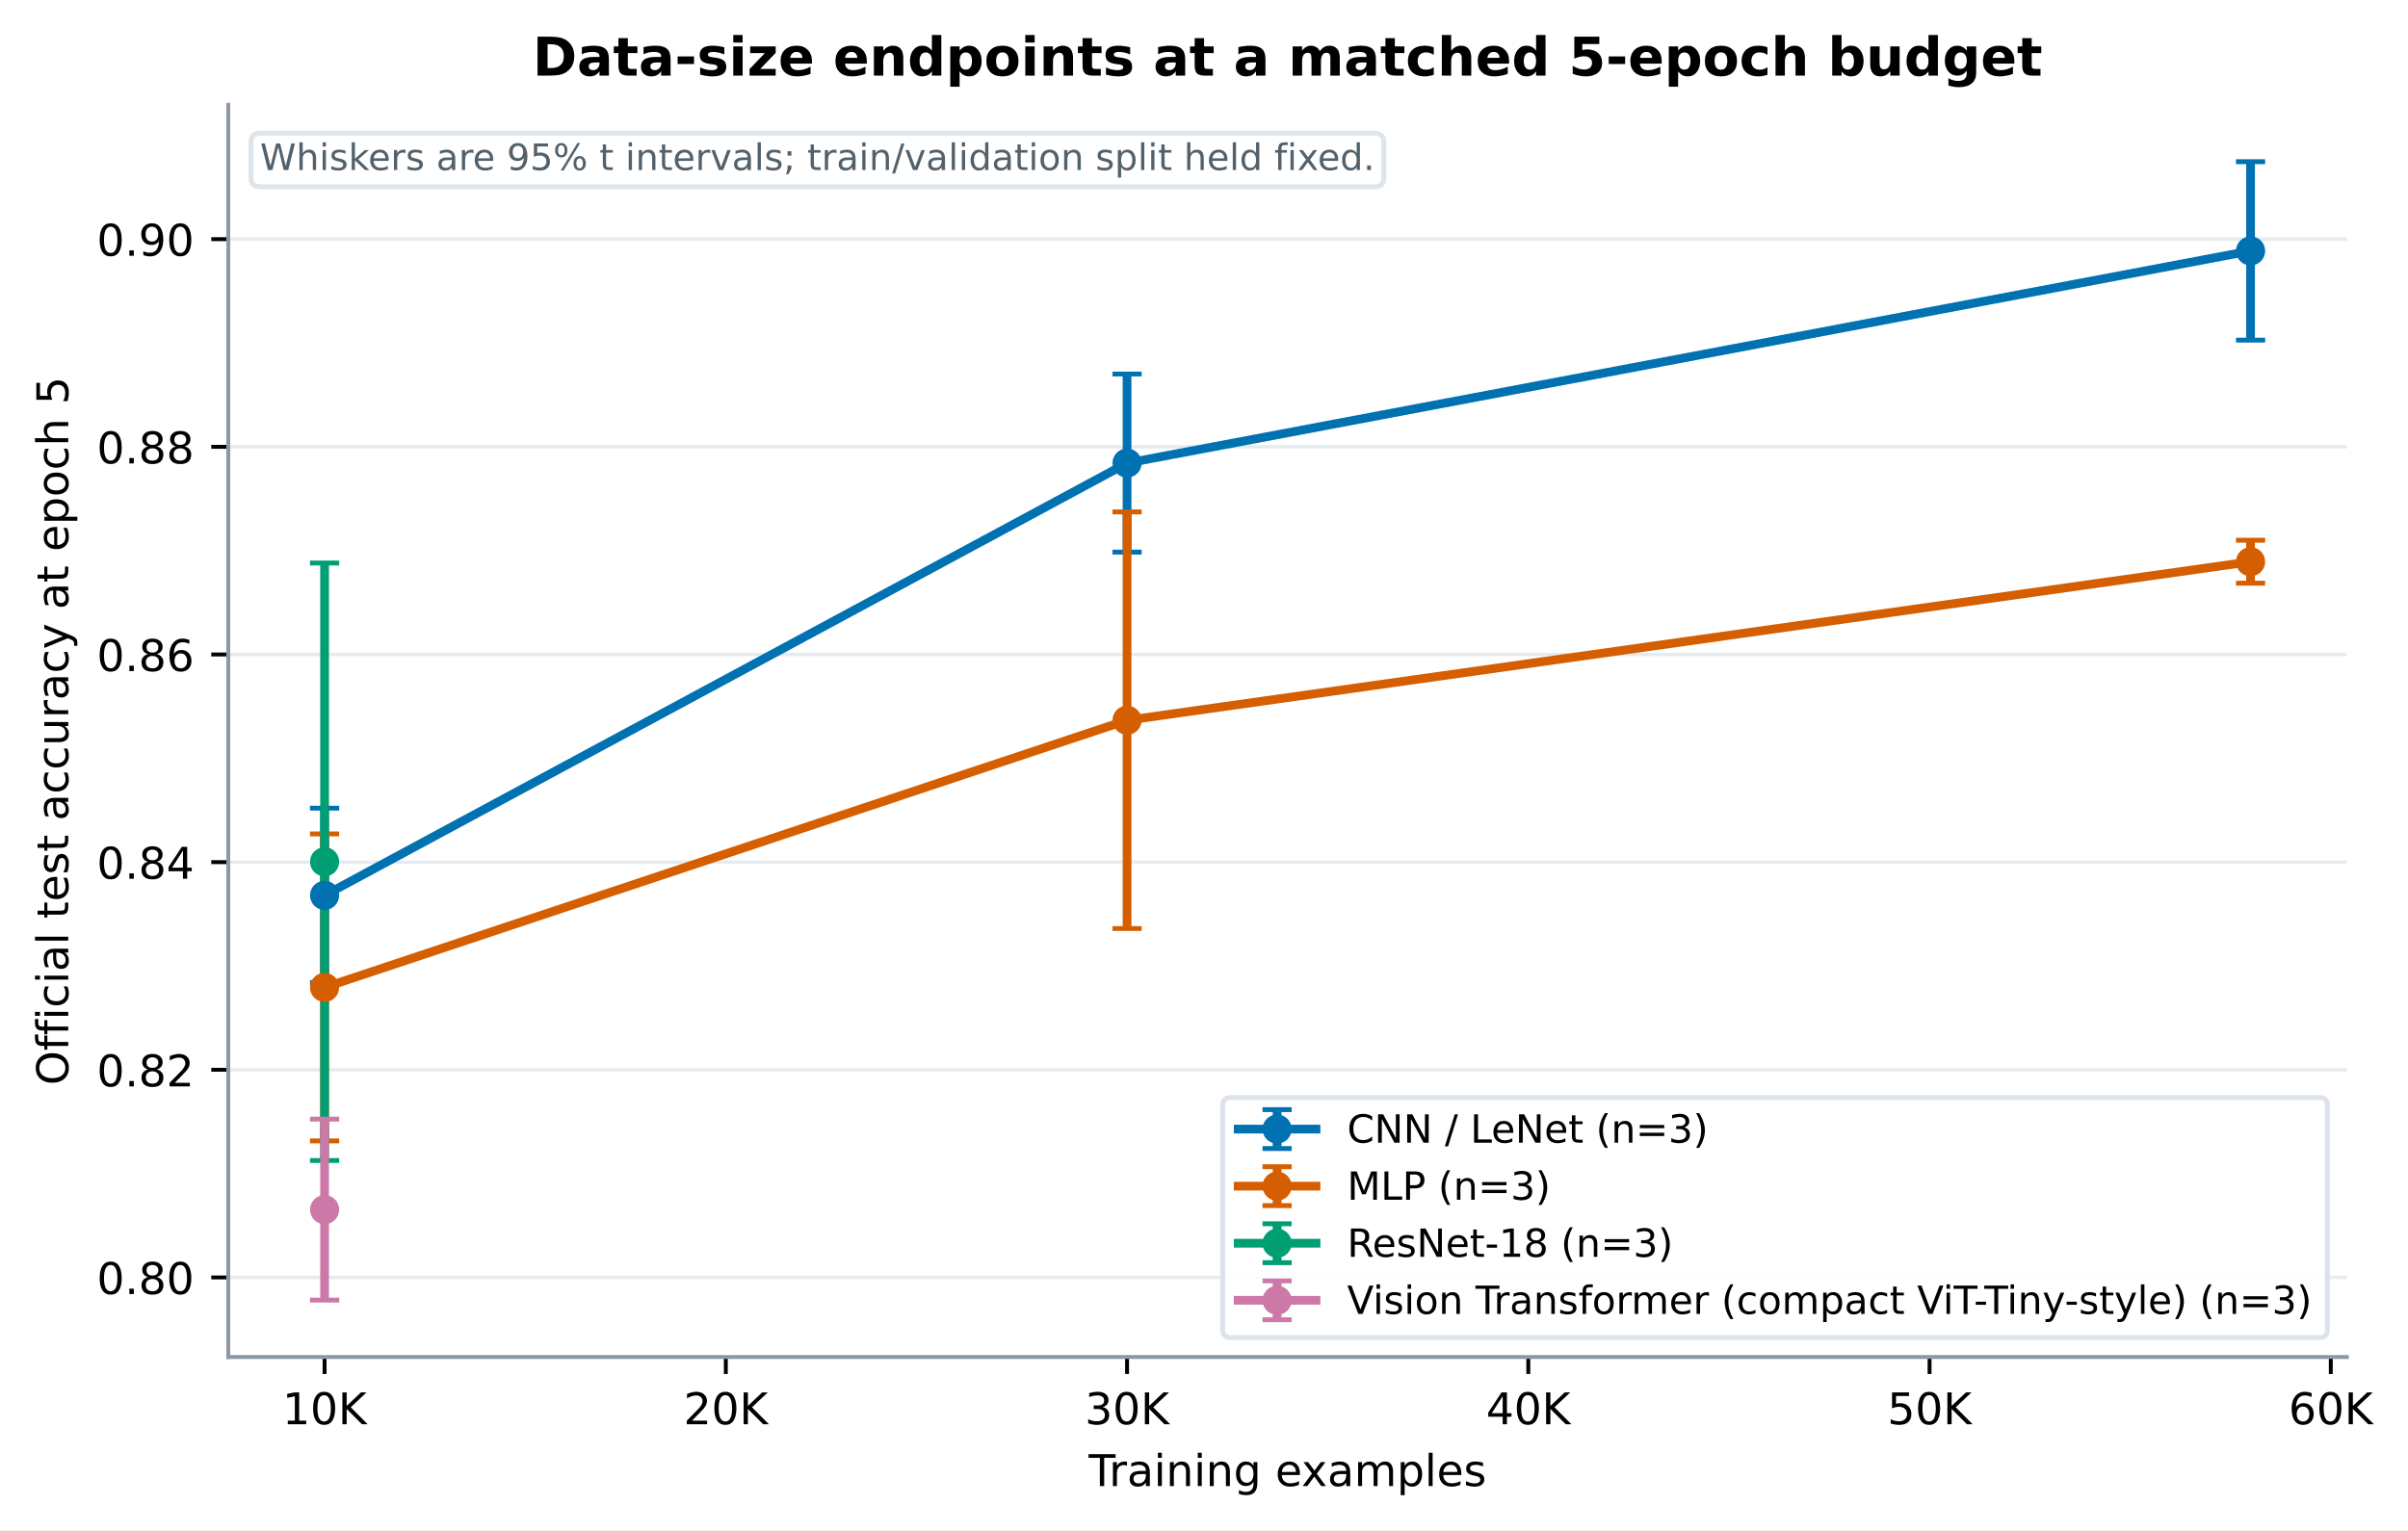
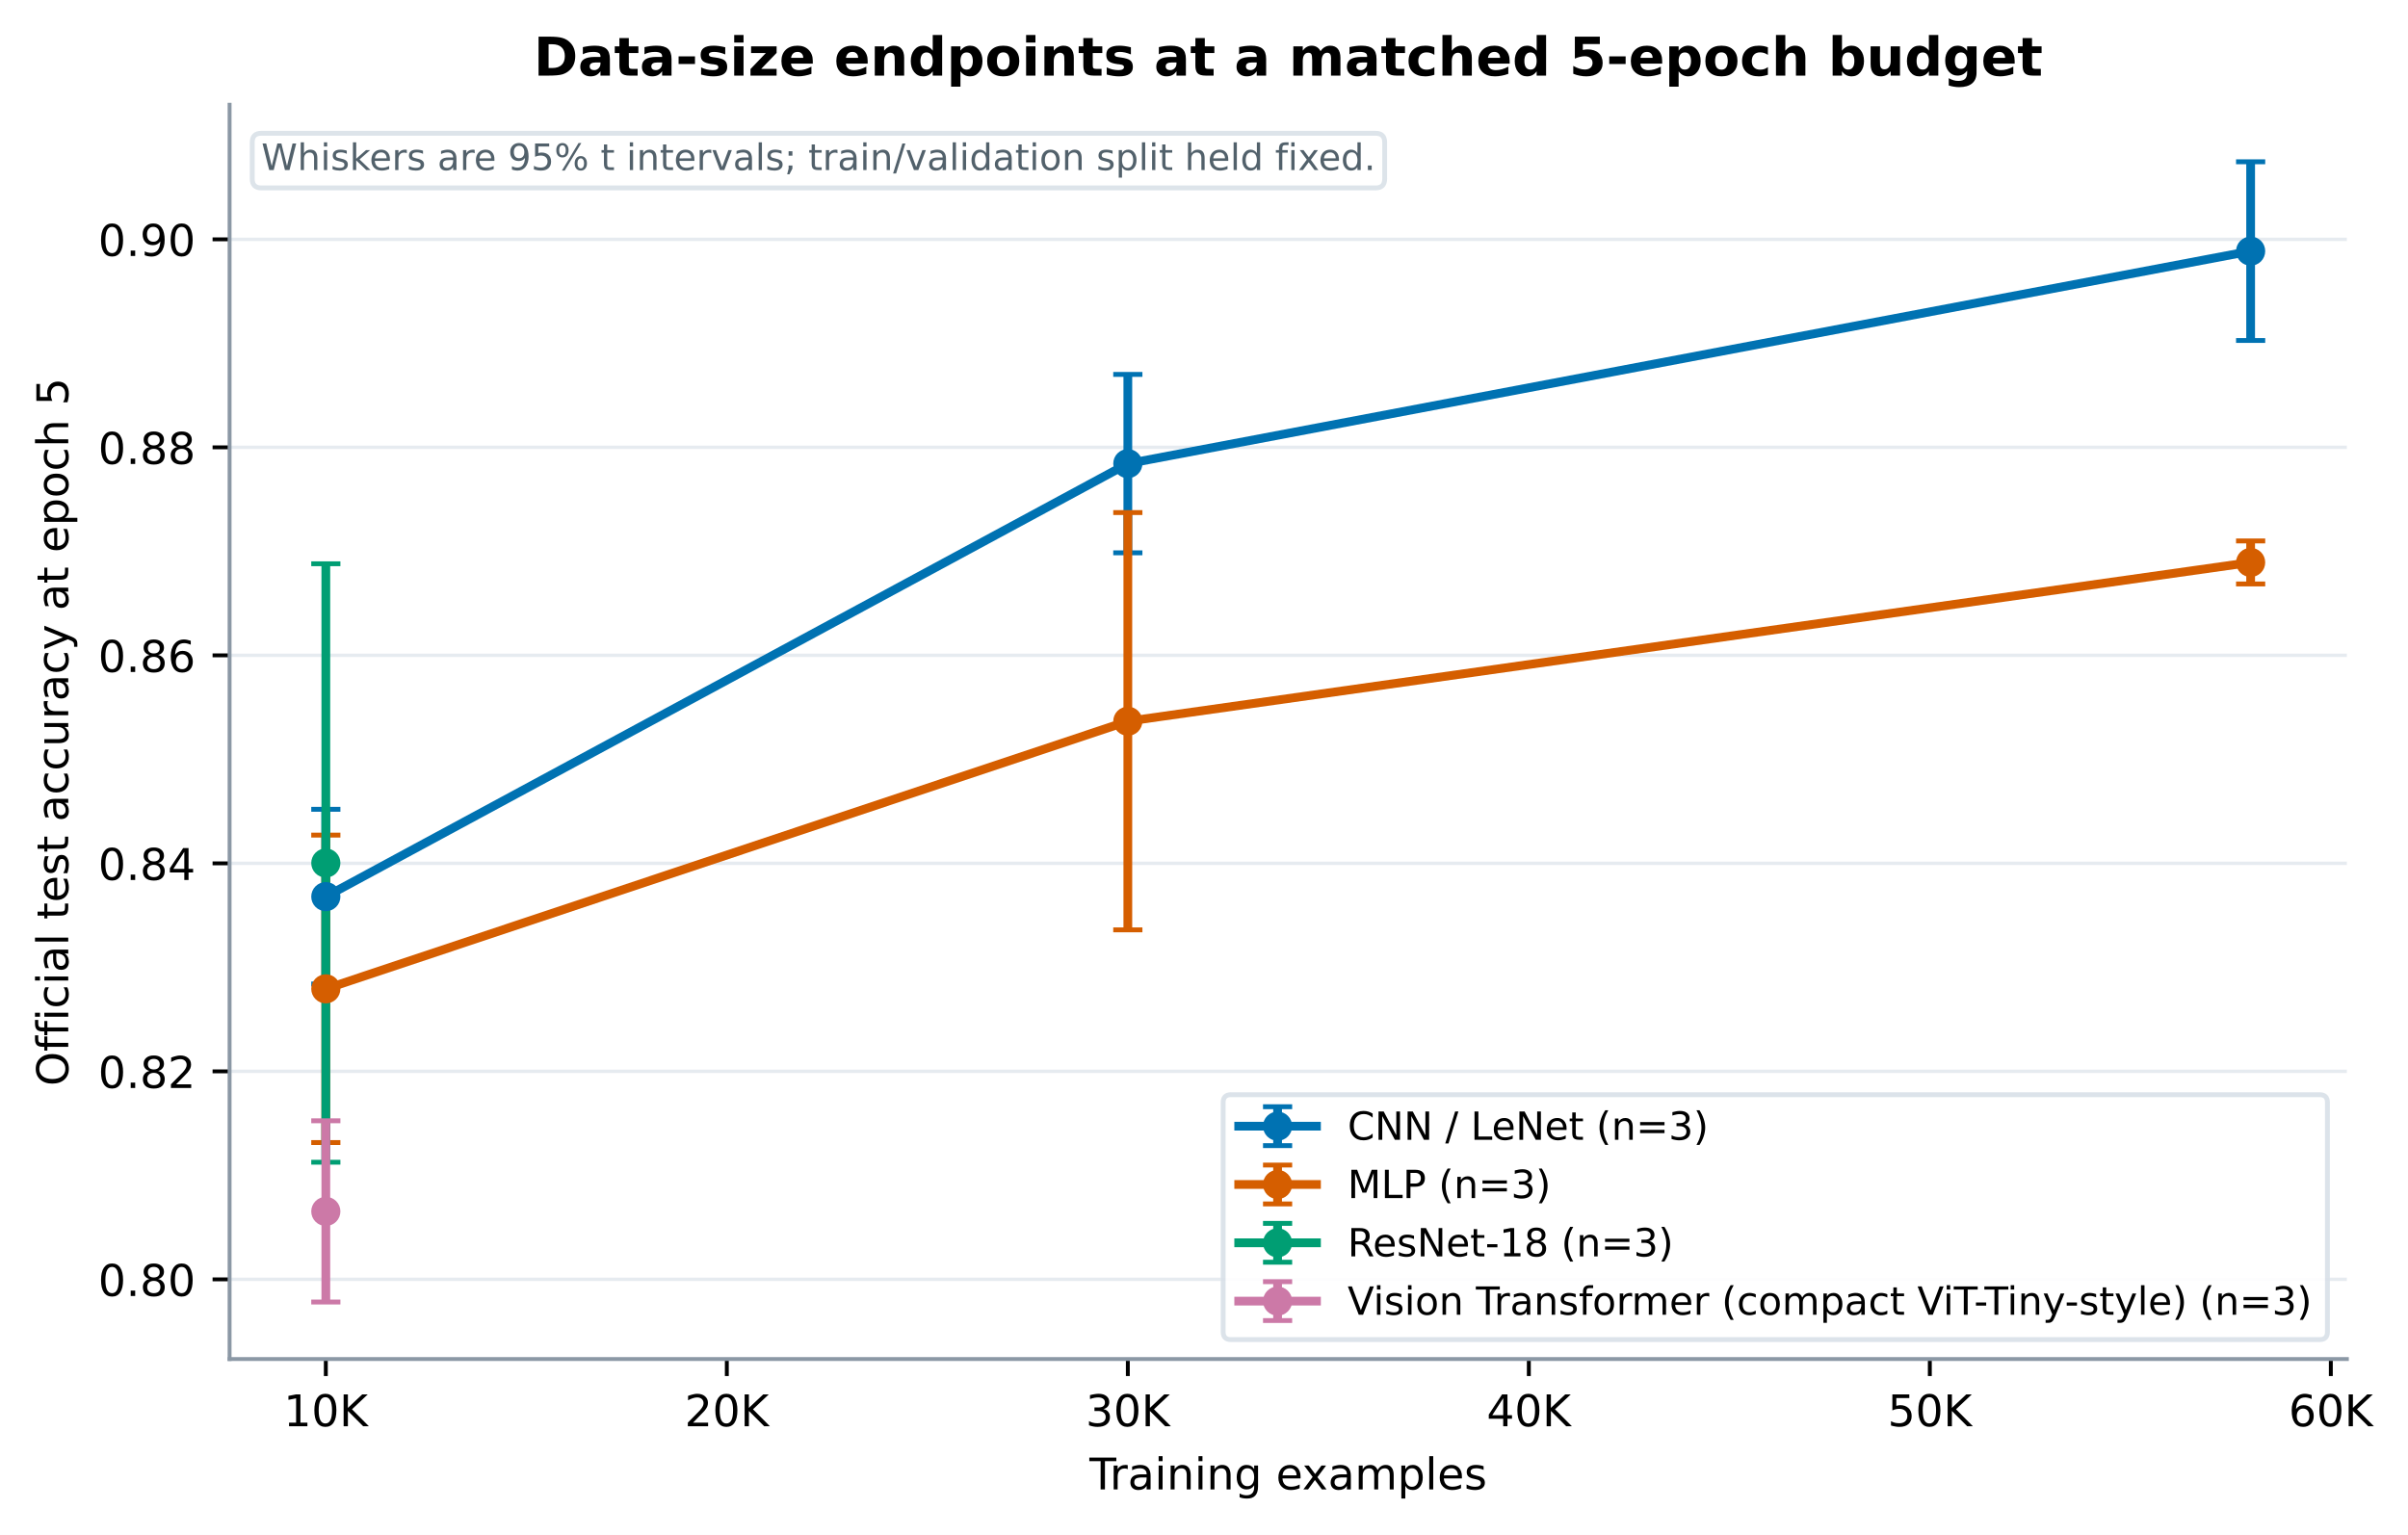
- <svg xmlns="http://www.w3.org/2000/svg" xmlns:xlink="http://www.w3.org/1999/xlink" width="495.245pt" height="314.799pt" viewBox="0 0 495.245 314.799" version="1.1">
+ <svg xmlns="http://www.w3.org/2000/svg" xmlns:xlink="http://www.w3.org/1999/xlink" width="495.476pt" height="315.902pt" viewBox="0 0 495.476 315.902" version="1.1">
  <defs>
    <style type="text/css">*{stroke-linejoin: round; stroke-linecap: butt}</style>
  </defs>
  <g id="figure_1">
    <g id="patch_1">
-       <path d="M 0 314.799  L 495.245 314.799  L 495.245 0  L 0 0  z " style="fill: #ffffff" />
+       <path d="M 0 315.902  L 495.476 315.902  L 495.476 0  L 0 0  z " style="fill: #ffffff" />
    </g>
    <g id="axes_1">
      <g id="patch_2">
-         <path d="M 46.949 279.178  L 482.668 279.178  L 482.668 21.558  L 46.949 21.558  z " style="fill: #ffffff" />
+         <path d="M 47.24 279.701  L 482.899 279.701  L 482.899 21.558  L 47.24 21.558  z " style="fill: #ffffff" />
      </g>
      <g id="matplotlib.axis_1">
        <g id="xtick_1">
          <g id="line2d_1">
            <defs>
-               <path id="mafd9d48e27" d="M 0 0  L 0 3.5  " style="stroke: #000000; stroke-width: 0.8" />
+               <path id="m9b125f224f" d="M 0 0  L 0 3.5  " style="stroke: #000000; stroke-width: 0.8" />
            </defs>
            <g>
-               <use xlink:href="#mafd9d48e27" x="66.755" y="279.178" style="stroke: #000000; stroke-width: 0.8" />
+               <use xlink:href="#m9b125f224f" x="67.042" y="279.701" style="stroke: #000000; stroke-width: 0.8" />
            </g>
          </g>
          <g id="text_1">
-             <text style="font-size: 9px; font-family: 'DejaVu Sans'; text-anchor: middle" x="66.755" y="293.017" transform="rotate(-0 66.75479 293.0169)">10K</text>
+             <text style="font-size: 9px; font-family: 'DejaVu Sans'; text-anchor: middle" x="67.042" y="293.539" transform="rotate(-0 67.04245 293.5387)">10K</text>
          </g>
        </g>
        <g id="xtick_2">
          <g id="line2d_2">
            <g>
-               <use xlink:href="#mafd9d48e27" x="149.277" y="279.178" style="stroke: #000000; stroke-width: 0.8" />
+               <use xlink:href="#m9b125f224f" x="149.554" y="279.701" style="stroke: #000000; stroke-width: 0.8" />
            </g>
          </g>
          <g id="text_2">
-             <text style="font-size: 9px; font-family: 'DejaVu Sans'; text-anchor: middle" x="149.277" y="293.017" transform="rotate(-0 149.2773 293.0169)">20K</text>
+             <text style="font-size: 9px; font-family: 'DejaVu Sans'; text-anchor: middle" x="149.554" y="293.539" transform="rotate(-0 149.5536 293.5387)">20K</text>
          </g>
        </g>
        <g id="xtick_3">
          <g id="line2d_3">
            <g>
-               <use xlink:href="#mafd9d48e27" x="231.8" y="279.178" style="stroke: #000000; stroke-width: 0.8" />
+               <use xlink:href="#m9b125f224f" x="232.065" y="279.701" style="stroke: #000000; stroke-width: 0.8" />
            </g>
          </g>
          <g id="text_3">
-             <text style="font-size: 9px; font-family: 'DejaVu Sans'; text-anchor: middle" x="231.8" y="293.017" transform="rotate(-0 231.7999 293.0169)">30K</text>
+             <text style="font-size: 9px; font-family: 'DejaVu Sans'; text-anchor: middle" x="232.065" y="293.539" transform="rotate(-0 232.0648 293.5387)">30K</text>
          </g>
        </g>
        <g id="xtick_4">
          <g id="line2d_4">
            <g>
-               <use xlink:href="#mafd9d48e27" x="314.322" y="279.178" style="stroke: #000000; stroke-width: 0.8" />
+               <use xlink:href="#m9b125f224f" x="314.576" y="279.701" style="stroke: #000000; stroke-width: 0.8" />
            </g>
          </g>
          <g id="text_4">
-             <text style="font-size: 9px; font-family: 'DejaVu Sans'; text-anchor: middle" x="314.322" y="293.017" transform="rotate(-0 314.3225 293.0169)">40K</text>
+             <text style="font-size: 9px; font-family: 'DejaVu Sans'; text-anchor: middle" x="314.576" y="293.539" transform="rotate(-0 314.576 293.5387)">40K</text>
          </g>
        </g>
        <g id="xtick_5">
          <g id="line2d_5">
            <g>
-               <use xlink:href="#mafd9d48e27" x="396.845" y="279.178" style="stroke: #000000; stroke-width: 0.8" />
+               <use xlink:href="#m9b125f224f" x="397.087" y="279.701" style="stroke: #000000; stroke-width: 0.8" />
            </g>
          </g>
          <g id="text_5">
-             <text style="font-size: 9px; font-family: 'DejaVu Sans'; text-anchor: middle" x="396.845" y="293.017" transform="rotate(-0 396.845 293.0169)">50K</text>
+             <text style="font-size: 9px; font-family: 'DejaVu Sans'; text-anchor: middle" x="397.087" y="293.539" transform="rotate(-0 397.0872 293.5387)">50K</text>
          </g>
        </g>
        <g id="xtick_6">
          <g id="line2d_6">
            <g>
-               <use xlink:href="#mafd9d48e27" x="479.368" y="279.178" style="stroke: #000000; stroke-width: 0.8" />
+               <use xlink:href="#m9b125f224f" x="479.598" y="279.701" style="stroke: #000000; stroke-width: 0.8" />
            </g>
          </g>
          <g id="text_6">
-             <text style="font-size: 9px; font-family: 'DejaVu Sans'; text-anchor: middle" x="479.368" y="293.017" transform="rotate(-0 479.3676 293.0169)">60K</text>
+             <text style="font-size: 9px; font-family: 'DejaVu Sans'; text-anchor: middle" x="479.598" y="293.539" transform="rotate(-0 479.5984 293.5387)">60K</text>
          </g>
        </g>
        <g id="text_7">
-           <text style="font-size: 9px; font-family: 'DejaVu Sans'; text-anchor: middle" x="264.809" y="305.727" transform="rotate(-0 264.8089 305.7272)">Training examples</text>
+           <text style="font-size: 9px; font-family: 'DejaVu Sans'; text-anchor: middle" x="265.069" y="306.539" transform="rotate(-0 265.0693 306.5395)">Training examples</text>
        </g>
      </g>
      <g id="matplotlib.axis_2">
        <g id="ytick_1">
          <g id="line2d_7">
-             <path d="M 46.949 262.811  L 482.668 262.811  " clip-path="url(#p1008296422)" style="fill: none; stroke: #d9e1e8; stroke-opacity: 0.65; stroke-width: 0.7; stroke-linecap: square" />
+             <path d="M 47.24 263.301  L 482.899 263.301  " clip-path="url(#pfaeda6e314)" style="fill: none; stroke: #d9e1e8; stroke-opacity: 0.65; stroke-width: 0.7; stroke-linecap: square" />
          </g>
          <g id="line2d_8">
            <defs>
-               <path id="m6ece6fbbbe" d="M 0 0  L -3.5 0  " style="stroke: #000000; stroke-width: 0.8" />
+               <path id="m81e2b13492" d="M 0 0  L -3.5 0  " style="stroke: #000000; stroke-width: 0.8" />
            </defs>
            <g>
-               <use xlink:href="#m6ece6fbbbe" x="46.949" y="262.811" style="stroke: #000000; stroke-width: 0.8" />
+               <use xlink:href="#m81e2b13492" x="47.24" y="263.301" style="stroke: #000000; stroke-width: 0.8" />
            </g>
          </g>
          <g id="text_8">
-             <text style="font-size: 9px; font-family: 'DejaVu Sans'; text-anchor: end" x="39.949" y="266.231" transform="rotate(-0 39.94938 266.2308)">0.80</text>
+             <text style="font-size: 9px; font-family: 'DejaVu Sans'; text-anchor: end" x="40.24" y="266.72" transform="rotate(-0 40.23977 266.7198)">0.80</text>
          </g>
        </g>
        <g id="ytick_2">
          <g id="line2d_9">
-             <path d="M 46.949 220.089  L 482.668 220.089  " clip-path="url(#p1008296422)" style="fill: none; stroke: #d9e1e8; stroke-opacity: 0.65; stroke-width: 0.7; stroke-linecap: square" />
+             <path d="M 47.24 220.492  L 482.899 220.492  " clip-path="url(#pfaeda6e314)" style="fill: none; stroke: #d9e1e8; stroke-opacity: 0.65; stroke-width: 0.7; stroke-linecap: square" />
          </g>
          <g id="line2d_10">
            <g>
-               <use xlink:href="#m6ece6fbbbe" x="46.949" y="220.089" style="stroke: #000000; stroke-width: 0.8" />
+               <use xlink:href="#m81e2b13492" x="47.24" y="220.492" style="stroke: #000000; stroke-width: 0.8" />
            </g>
          </g>
          <g id="text_9">
-             <text style="font-size: 9px; font-family: 'DejaVu Sans'; text-anchor: end" x="39.949" y="223.509" transform="rotate(-0 39.94938 223.5087)">0.82</text>
+             <text style="font-size: 9px; font-family: 'DejaVu Sans'; text-anchor: end" x="40.24" y="223.911" transform="rotate(-0 40.23977 223.911)">0.82</text>
          </g>
        </g>
        <g id="ytick_3">
          <g id="line2d_11">
-             <path d="M 46.949 177.367  L 482.668 177.367  " clip-path="url(#p1008296422)" style="fill: none; stroke: #d9e1e8; stroke-opacity: 0.65; stroke-width: 0.7; stroke-linecap: square" />
+             <path d="M 47.24 177.683  L 482.899 177.683  " clip-path="url(#pfaeda6e314)" style="fill: none; stroke: #d9e1e8; stroke-opacity: 0.65; stroke-width: 0.7; stroke-linecap: square" />
          </g>
          <g id="line2d_12">
            <g>
-               <use xlink:href="#m6ece6fbbbe" x="46.949" y="177.367" style="stroke: #000000; stroke-width: 0.8" />
+               <use xlink:href="#m81e2b13492" x="47.24" y="177.683" style="stroke: #000000; stroke-width: 0.8" />
            </g>
          </g>
          <g id="text_10">
-             <text style="font-size: 9px; font-family: 'DejaVu Sans'; text-anchor: end" x="39.949" y="180.787" transform="rotate(-0 39.94938 180.7866)">0.84</text>
+             <text style="font-size: 9px; font-family: 'DejaVu Sans'; text-anchor: end" x="40.24" y="181.102" transform="rotate(-0 40.23977 181.1023)">0.84</text>
          </g>
        </g>
        <g id="ytick_4">
          <g id="line2d_13">
-             <path d="M 46.949 134.645  L 482.668 134.645  " clip-path="url(#p1008296422)" style="fill: none; stroke: #d9e1e8; stroke-opacity: 0.65; stroke-width: 0.7; stroke-linecap: square" />
+             <path d="M 47.24 134.875  L 482.899 134.875  " clip-path="url(#pfaeda6e314)" style="fill: none; stroke: #d9e1e8; stroke-opacity: 0.65; stroke-width: 0.7; stroke-linecap: square" />
          </g>
          <g id="line2d_14">
            <g>
-               <use xlink:href="#m6ece6fbbbe" x="46.949" y="134.645" style="stroke: #000000; stroke-width: 0.8" />
+               <use xlink:href="#m81e2b13492" x="47.24" y="134.875" style="stroke: #000000; stroke-width: 0.8" />
            </g>
          </g>
          <g id="text_11">
-             <text style="font-size: 9px; font-family: 'DejaVu Sans'; text-anchor: end" x="39.949" y="138.065" transform="rotate(-0 39.94938 138.0645)">0.86</text>
+             <text style="font-size: 9px; font-family: 'DejaVu Sans'; text-anchor: end" x="40.24" y="138.294" transform="rotate(-0 40.23977 138.2936)">0.86</text>
          </g>
        </g>
        <g id="ytick_5">
          <g id="line2d_15">
-             <path d="M 46.949 91.923  L 482.668 91.923  " clip-path="url(#p1008296422)" style="fill: none; stroke: #d9e1e8; stroke-opacity: 0.65; stroke-width: 0.7; stroke-linecap: square" />
+             <path d="M 47.24 92.066  L 482.899 92.066  " clip-path="url(#pfaeda6e314)" style="fill: none; stroke: #d9e1e8; stroke-opacity: 0.65; stroke-width: 0.7; stroke-linecap: square" />
          </g>
          <g id="line2d_16">
            <g>
-               <use xlink:href="#m6ece6fbbbe" x="46.949" y="91.923" style="stroke: #000000; stroke-width: 0.8" />
+               <use xlink:href="#m81e2b13492" x="47.24" y="92.066" style="stroke: #000000; stroke-width: 0.8" />
            </g>
          </g>
          <g id="text_12">
-             <text style="font-size: 9px; font-family: 'DejaVu Sans'; text-anchor: end" x="39.949" y="95.342" transform="rotate(-0 39.94938 95.34246)">0.88</text>
+             <text style="font-size: 9px; font-family: 'DejaVu Sans'; text-anchor: end" x="40.24" y="95.485" transform="rotate(-0 40.23977 95.48484)">0.88</text>
          </g>
        </g>
        <g id="ytick_6">
          <g id="line2d_17">
-             <path d="M 46.949 49.201  L 482.668 49.201  " clip-path="url(#p1008296422)" style="fill: none; stroke: #d9e1e8; stroke-opacity: 0.65; stroke-width: 0.7; stroke-linecap: square" />
+             <path d="M 47.24 49.257  L 482.899 49.257  " clip-path="url(#pfaeda6e314)" style="fill: none; stroke: #d9e1e8; stroke-opacity: 0.65; stroke-width: 0.7; stroke-linecap: square" />
          </g>
          <g id="line2d_18">
            <g>
-               <use xlink:href="#m6ece6fbbbe" x="46.949" y="49.201" style="stroke: #000000; stroke-width: 0.8" />
+               <use xlink:href="#m81e2b13492" x="47.24" y="49.257" style="stroke: #000000; stroke-width: 0.8" />
            </g>
          </g>
          <g id="text_13">
-             <text style="font-size: 9px; font-family: 'DejaVu Sans'; text-anchor: end" x="39.949" y="52.62" transform="rotate(-0 39.94938 52.62038)">0.90</text>
+             <text style="font-size: 9px; font-family: 'DejaVu Sans'; text-anchor: end" x="40.24" y="52.676" transform="rotate(-0 40.23977 52.6761)">0.90</text>
          </g>
        </g>
        <g id="text_14">
-           <text style="font-size: 9px; font-family: 'DejaVu Sans'; text-anchor: middle" x="14.039" y="150.368" transform="rotate(-90 14.03859 150.3683)">Official test accuracy at epoch 5</text>
+           <text style="font-size: 9px; font-family: 'DejaVu Sans'; text-anchor: middle" x="14.039" y="150.63" transform="rotate(-90 14.03859 150.6296)">Official test accuracy at epoch 5</text>
        </g>
      </g>
      <g id="LineCollection_1">
-         <path d="M 66.755 202.143  L 66.755 166.263  " clip-path="url(#p1008296422)" style="fill: none; stroke: #0072b2; stroke-width: 1.8" />
-         <path d="M 231.8 113.593  L 231.8 76.947  " clip-path="url(#p1008296422)" style="fill: none; stroke: #0072b2; stroke-width: 1.8" />
-         <path d="M 462.863 69.976  L 462.863 33.268  " clip-path="url(#p1008296422)" style="fill: none; stroke: #0072b2; stroke-width: 1.8" />
+         <path d="M 67.042 202.509  L 67.042 166.556  " clip-path="url(#pfaeda6e314)" style="fill: none; stroke: #0072b2; stroke-width: 1.8" />
+         <path d="M 232.065 113.779  L 232.065 77.059  " clip-path="url(#pfaeda6e314)" style="fill: none; stroke: #0072b2; stroke-width: 1.8" />
+         <path d="M 463.096 70.074  L 463.096 33.292  " clip-path="url(#pfaeda6e314)" style="fill: none; stroke: #0072b2; stroke-width: 1.8" />
      </g>
      <g id="line2d_19">
        <defs>
-           <path id="m7ddcc2d929" d="M 3 0  L -3 -0  " style="stroke: #0072b2" />
-         </defs>
-         <g clip-path="url(#p1008296422)">
-           <use xlink:href="#m7ddcc2d929" x="66.755" y="202.143" style="fill: #0072b2; stroke: #0072b2" />
-           <use xlink:href="#m7ddcc2d929" x="231.8" y="113.593" style="fill: #0072b2; stroke: #0072b2" />
-           <use xlink:href="#m7ddcc2d929" x="462.863" y="69.976" style="fill: #0072b2; stroke: #0072b2" />
+           <path id="m7bf0ee215c" d="M 3 0  L -3 -0  " style="stroke: #0072b2" />
+         </defs>
+         <g clip-path="url(#pfaeda6e314)">
+           <use xlink:href="#m7bf0ee215c" x="67.042" y="202.509" style="fill: #0072b2; stroke: #0072b2" />
+           <use xlink:href="#m7bf0ee215c" x="232.065" y="113.779" style="fill: #0072b2; stroke: #0072b2" />
+           <use xlink:href="#m7bf0ee215c" x="463.096" y="70.074" style="fill: #0072b2; stroke: #0072b2" />
        </g>
      </g>
      <g id="line2d_20">
-         <g clip-path="url(#p1008296422)">
-           <use xlink:href="#m7ddcc2d929" x="66.755" y="166.263" style="fill: #0072b2; stroke: #0072b2" />
-           <use xlink:href="#m7ddcc2d929" x="231.8" y="76.947" style="fill: #0072b2; stroke: #0072b2" />
-           <use xlink:href="#m7ddcc2d929" x="462.863" y="33.268" style="fill: #0072b2; stroke: #0072b2" />
+         <g clip-path="url(#pfaeda6e314)">
+           <use xlink:href="#m7bf0ee215c" x="67.042" y="166.556" style="fill: #0072b2; stroke: #0072b2" />
+           <use xlink:href="#m7bf0ee215c" x="232.065" y="77.059" style="fill: #0072b2; stroke: #0072b2" />
+           <use xlink:href="#m7bf0ee215c" x="463.096" y="33.292" style="fill: #0072b2; stroke: #0072b2" />
        </g>
      </g>
      <g id="LineCollection_2">
-         <path d="M 66.755 234.716  L 66.755 171.57  " clip-path="url(#p1008296422)" style="fill: none; stroke: #d55e00; stroke-width: 1.8" />
-         <path d="M 231.8 191.025  L 231.8 105.322  " clip-path="url(#p1008296422)" style="fill: none; stroke: #d55e00; stroke-width: 1.8" />
-         <path d="M 462.863 119.981  L 462.863 111.144  " clip-path="url(#p1008296422)" style="fill: none; stroke: #d55e00; stroke-width: 1.8" />
+         <path d="M 67.042 235.149  L 67.042 171.874  " clip-path="url(#pfaeda6e314)" style="fill: none; stroke: #d55e00; stroke-width: 1.8" />
+         <path d="M 232.065 191.369  L 232.065 105.492  " clip-path="url(#pfaeda6e314)" style="fill: none; stroke: #d55e00; stroke-width: 1.8" />
+         <path d="M 463.096 120.181  L 463.096 111.326  " clip-path="url(#pfaeda6e314)" style="fill: none; stroke: #d55e00; stroke-width: 1.8" />
      </g>
      <g id="line2d_21">
        <defs>
-           <path id="m4c0c2d50e3" d="M 3 0  L -3 -0  " style="stroke: #d55e00" />
-         </defs>
-         <g clip-path="url(#p1008296422)">
-           <use xlink:href="#m4c0c2d50e3" x="66.755" y="234.716" style="fill: #d55e00; stroke: #d55e00" />
-           <use xlink:href="#m4c0c2d50e3" x="231.8" y="191.025" style="fill: #d55e00; stroke: #d55e00" />
-           <use xlink:href="#m4c0c2d50e3" x="462.863" y="119.981" style="fill: #d55e00; stroke: #d55e00" />
+           <path id="m698912523b" d="M 3 0  L -3 -0  " style="stroke: #d55e00" />
+         </defs>
+         <g clip-path="url(#pfaeda6e314)">
+           <use xlink:href="#m698912523b" x="67.042" y="235.149" style="fill: #d55e00; stroke: #d55e00" />
+           <use xlink:href="#m698912523b" x="232.065" y="191.369" style="fill: #d55e00; stroke: #d55e00" />
+           <use xlink:href="#m698912523b" x="463.096" y="120.181" style="fill: #d55e00; stroke: #d55e00" />
        </g>
      </g>
      <g id="line2d_22">
-         <g clip-path="url(#p1008296422)">
-           <use xlink:href="#m4c0c2d50e3" x="66.755" y="171.57" style="fill: #d55e00; stroke: #d55e00" />
-           <use xlink:href="#m4c0c2d50e3" x="231.8" y="105.322" style="fill: #d55e00; stroke: #d55e00" />
-           <use xlink:href="#m4c0c2d50e3" x="462.863" y="111.144" style="fill: #d55e00; stroke: #d55e00" />
+         <g clip-path="url(#pfaeda6e314)">
+           <use xlink:href="#m698912523b" x="67.042" y="171.874" style="fill: #d55e00; stroke: #d55e00" />
+           <use xlink:href="#m698912523b" x="232.065" y="105.492" style="fill: #d55e00; stroke: #d55e00" />
+           <use xlink:href="#m698912523b" x="463.096" y="111.326" style="fill: #d55e00; stroke: #d55e00" />
        </g>
      </g>
      <g id="LineCollection_3">
-         <path d="M 66.755 238.755  L 66.755 115.838  " clip-path="url(#p1008296422)" style="fill: none; stroke: #009e73; stroke-width: 1.8" />
+         <path d="M 67.042 239.195  L 67.042 116.029  " clip-path="url(#pfaeda6e314)" style="fill: none; stroke: #009e73; stroke-width: 1.8" />
      </g>
      <g id="line2d_23">
        <defs>
-           <path id="m3610c5fb33" d="M 3 0  L -3 -0  " style="stroke: #009e73" />
-         </defs>
-         <g clip-path="url(#p1008296422)">
-           <use xlink:href="#m3610c5fb33" x="66.755" y="238.755" style="fill: #009e73; stroke: #009e73" />
+           <path id="m2ec6bc0981" d="M 3 0  L -3 -0  " style="stroke: #009e73" />
+         </defs>
+         <g clip-path="url(#pfaeda6e314)">
+           <use xlink:href="#m2ec6bc0981" x="67.042" y="239.195" style="fill: #009e73; stroke: #009e73" />
        </g>
      </g>
      <g id="line2d_24">
-         <g clip-path="url(#p1008296422)">
-           <use xlink:href="#m3610c5fb33" x="66.755" y="115.838" style="fill: #009e73; stroke: #009e73" />
+         <g clip-path="url(#pfaeda6e314)">
+           <use xlink:href="#m2ec6bc0981" x="67.042" y="116.029" style="fill: #009e73; stroke: #009e73" />
        </g>
      </g>
      <g id="LineCollection_4">
-         <path d="M 66.755 267.468  L 66.755 230.243  " clip-path="url(#p1008296422)" style="fill: none; stroke: #cc79a7; stroke-width: 1.8" />
+         <path d="M 67.042 267.967  L 67.042 230.666  " clip-path="url(#pfaeda6e314)" style="fill: none; stroke: #cc79a7; stroke-width: 1.8" />
      </g>
      <g id="line2d_25">
        <defs>
-           <path id="ma1302b8a7e" d="M 3 0  L -3 -0  " style="stroke: #cc79a7" />
-         </defs>
-         <g clip-path="url(#p1008296422)">
-           <use xlink:href="#ma1302b8a7e" x="66.755" y="267.468" style="fill: #cc79a7; stroke: #cc79a7" />
+           <path id="md793d5ce4c" d="M 3 0  L -3 -0  " style="stroke: #cc79a7" />
+         </defs>
+         <g clip-path="url(#pfaeda6e314)">
+           <use xlink:href="#md793d5ce4c" x="67.042" y="267.967" style="fill: #cc79a7; stroke: #cc79a7" />
        </g>
      </g>
      <g id="line2d_26">
-         <g clip-path="url(#p1008296422)">
-           <use xlink:href="#ma1302b8a7e" x="66.755" y="230.243" style="fill: #cc79a7; stroke: #cc79a7" />
+         <g clip-path="url(#pfaeda6e314)">
+           <use xlink:href="#md793d5ce4c" x="67.042" y="230.666" style="fill: #cc79a7; stroke: #cc79a7" />
        </g>
      </g>
      <g id="line2d_27">
-         <path d="M 66.755 184.203  L 231.8 95.27  L 462.863 51.622  " clip-path="url(#p1008296422)" style="fill: none; stroke: #0072b2; stroke-width: 1.8; stroke-linecap: square" />
-         <defs>
-           <path id="m1e7621d4d0" d="M 0 2.5  C 0.663 2.5 1.299 2.237 1.768 1.768  C 2.237 1.299 2.5 0.663 2.5 0  C 2.5 -0.663 2.237 -1.299 1.768 -1.768  C 1.299 -2.237 0.663 -2.5 0 -2.5  C -0.663 -2.5 -1.299 -2.237 -1.768 -1.768  C -2.237 -1.299 -2.5 -0.663 -2.5 0  C -2.5 0.663 -2.237 1.299 -1.768 1.768  C -1.299 2.237 -0.663 2.5 0 2.5  z " style="stroke: #0072b2" />
-         </defs>
-         <g clip-path="url(#p1008296422)">
-           <use xlink:href="#m1e7621d4d0" x="66.755" y="184.203" style="fill: #0072b2; stroke: #0072b2" />
-           <use xlink:href="#m1e7621d4d0" x="231.8" y="95.27" style="fill: #0072b2; stroke: #0072b2" />
-           <use xlink:href="#m1e7621d4d0" x="462.863" y="51.622" style="fill: #0072b2; stroke: #0072b2" />
+         <path d="M 67.042 184.533  L 232.065 95.419  L 463.096 51.683  " clip-path="url(#pfaeda6e314)" style="fill: none; stroke: #0072b2; stroke-width: 1.8; stroke-linecap: square" />
+         <defs>
+           <path id="m909104c2e9" d="M 0 2.5  C 0.663 2.5 1.299 2.237 1.768 1.768  C 2.237 1.299 2.5 0.663 2.5 0  C 2.5 -0.663 2.237 -1.299 1.768 -1.768  C 1.299 -2.237 0.663 -2.5 0 -2.5  C -0.663 -2.5 -1.299 -2.237 -1.768 -1.768  C -2.237 -1.299 -2.5 -0.663 -2.5 0  C -2.5 0.663 -2.237 1.299 -1.768 1.768  C -1.299 2.237 -0.663 2.5 0 2.5  z " style="stroke: #0072b2" />
+         </defs>
+         <g clip-path="url(#pfaeda6e314)">
+           <use xlink:href="#m909104c2e9" x="67.042" y="184.533" style="fill: #0072b2; stroke: #0072b2" />
+           <use xlink:href="#m909104c2e9" x="232.065" y="95.419" style="fill: #0072b2; stroke: #0072b2" />
+           <use xlink:href="#m909104c2e9" x="463.096" y="51.683" style="fill: #0072b2; stroke: #0072b2" />
        </g>
      </g>
      <g id="line2d_28">
-         <path d="M 66.755 203.143  L 231.8 148.174  L 462.863 115.563  " clip-path="url(#p1008296422)" style="fill: none; stroke: #d55e00; stroke-width: 1.8; stroke-linecap: square" />
-         <defs>
-           <path id="m0db98054e1" d="M 0 2.5  C 0.663 2.5 1.299 2.237 1.768 1.768  C 2.237 1.299 2.5 0.663 2.5 0  C 2.5 -0.663 2.237 -1.299 1.768 -1.768  C 1.299 -2.237 0.663 -2.5 0 -2.5  C -0.663 -2.5 -1.299 -2.237 -1.768 -1.768  C -2.237 -1.299 -2.5 -0.663 -2.5 0  C -2.5 0.663 -2.237 1.299 -1.768 1.768  C -1.299 2.237 -0.663 2.5 0 2.5  z " style="stroke: #d55e00" />
-         </defs>
-         <g clip-path="url(#p1008296422)">
-           <use xlink:href="#m0db98054e1" x="66.755" y="203.143" style="fill: #d55e00; stroke: #d55e00" />
-           <use xlink:href="#m0db98054e1" x="231.8" y="148.174" style="fill: #d55e00; stroke: #d55e00" />
-           <use xlink:href="#m0db98054e1" x="462.863" y="115.563" style="fill: #d55e00; stroke: #d55e00" />
+         <path d="M 67.042 203.511  L 232.065 148.431  L 463.096 115.753  " clip-path="url(#pfaeda6e314)" style="fill: none; stroke: #d55e00; stroke-width: 1.8; stroke-linecap: square" />
+         <defs>
+           <path id="m7325ba404c" d="M 0 2.5  C 0.663 2.5 1.299 2.237 1.768 1.768  C 2.237 1.299 2.5 0.663 2.5 0  C 2.5 -0.663 2.237 -1.299 1.768 -1.768  C 1.299 -2.237 0.663 -2.5 0 -2.5  C -0.663 -2.5 -1.299 -2.237 -1.768 -1.768  C -2.237 -1.299 -2.5 -0.663 -2.5 0  C -2.5 0.663 -2.237 1.299 -1.768 1.768  C -1.299 2.237 -0.663 2.5 0 2.5  z " style="stroke: #d55e00" />
+         </defs>
+         <g clip-path="url(#pfaeda6e314)">
+           <use xlink:href="#m7325ba404c" x="67.042" y="203.511" style="fill: #d55e00; stroke: #d55e00" />
+           <use xlink:href="#m7325ba404c" x="232.065" y="148.431" style="fill: #d55e00; stroke: #d55e00" />
+           <use xlink:href="#m7325ba404c" x="463.096" y="115.753" style="fill: #d55e00; stroke: #d55e00" />
        </g>
      </g>
      <g id="line2d_29">
-         <path d="M 66.755 177.296  " clip-path="url(#p1008296422)" style="fill: none; stroke: #009e73; stroke-width: 1.8; stroke-linecap: square" />
-         <defs>
-           <path id="m17c39acf57" d="M 0 2.5  C 0.663 2.5 1.299 2.237 1.768 1.768  C 2.237 1.299 2.5 0.663 2.5 0  C 2.5 -0.663 2.237 -1.299 1.768 -1.768  C 1.299 -2.237 0.663 -2.5 0 -2.5  C -0.663 -2.5 -1.299 -2.237 -1.768 -1.768  C -2.237 -1.299 -2.5 -0.663 -2.5 0  C -2.5 0.663 -2.237 1.299 -1.768 1.768  C -1.299 2.237 -0.663 2.5 0 2.5  z " style="stroke: #009e73" />
-         </defs>
-         <g clip-path="url(#p1008296422)">
-           <use xlink:href="#m17c39acf57" x="66.755" y="177.296" style="fill: #009e73; stroke: #009e73" />
+         <path d="M 67.042 177.612  " clip-path="url(#pfaeda6e314)" style="fill: none; stroke: #009e73; stroke-width: 1.8; stroke-linecap: square" />
+         <defs>
+           <path id="ma87807b2da" d="M 0 2.5  C 0.663 2.5 1.299 2.237 1.768 1.768  C 2.237 1.299 2.5 0.663 2.5 0  C 2.5 -0.663 2.237 -1.299 1.768 -1.768  C 1.299 -2.237 0.663 -2.5 0 -2.5  C -0.663 -2.5 -1.299 -2.237 -1.768 -1.768  C -2.237 -1.299 -2.5 -0.663 -2.5 0  C -2.5 0.663 -2.237 1.299 -1.768 1.768  C -1.299 2.237 -0.663 2.5 0 2.5  z " style="stroke: #009e73" />
+         </defs>
+         <g clip-path="url(#pfaeda6e314)">
+           <use xlink:href="#ma87807b2da" x="67.042" y="177.612" style="fill: #009e73; stroke: #009e73" />
        </g>
      </g>
      <g id="line2d_30">
-         <path d="M 66.755 248.856  " clip-path="url(#p1008296422)" style="fill: none; stroke: #cc79a7; stroke-width: 1.8; stroke-linecap: square" />
-         <defs>
-           <path id="m5e5d2be799" d="M 0 2.5  C 0.663 2.5 1.299 2.237 1.768 1.768  C 2.237 1.299 2.5 0.663 2.5 0  C 2.5 -0.663 2.237 -1.299 1.768 -1.768  C 1.299 -2.237 0.663 -2.5 0 -2.5  C -0.663 -2.5 -1.299 -2.237 -1.768 -1.768  C -2.237 -1.299 -2.5 -0.663 -2.5 0  C -2.5 0.663 -2.237 1.299 -1.768 1.768  C -1.299 2.237 -0.663 2.5 0 2.5  z " style="stroke: #cc79a7" />
-         </defs>
-         <g clip-path="url(#p1008296422)">
-           <use xlink:href="#m5e5d2be799" x="66.755" y="248.856" style="fill: #cc79a7; stroke: #cc79a7" />
+         <path d="M 67.042 249.317  " clip-path="url(#pfaeda6e314)" style="fill: none; stroke: #cc79a7; stroke-width: 1.8; stroke-linecap: square" />
+         <defs>
+           <path id="med10e7ed66" d="M 0 2.5  C 0.663 2.5 1.299 2.237 1.768 1.768  C 2.237 1.299 2.5 0.663 2.5 0  C 2.5 -0.663 2.237 -1.299 1.768 -1.768  C 1.299 -2.237 0.663 -2.5 0 -2.5  C -0.663 -2.5 -1.299 -2.237 -1.768 -1.768  C -2.237 -1.299 -2.5 -0.663 -2.5 0  C -2.5 0.663 -2.237 1.299 -1.768 1.768  C -1.299 2.237 -0.663 2.5 0 2.5  z " style="stroke: #cc79a7" />
+         </defs>
+         <g clip-path="url(#pfaeda6e314)">
+           <use xlink:href="#med10e7ed66" x="67.042" y="249.317" style="fill: #cc79a7; stroke: #cc79a7" />
        </g>
      </g>
      <g id="patch_3">
-         <path d="M 46.949 279.178  L 46.949 21.558  " style="fill: none; stroke: #8b98a5; stroke-width: 0.8; stroke-linejoin: miter; stroke-linecap: square" />
+         <path d="M 47.24 279.701  L 47.24 21.558  " style="fill: none; stroke: #8b98a5; stroke-width: 0.8; stroke-linejoin: miter; stroke-linecap: square" />
      </g>
      <g id="patch_4">
-         <path d="M 46.949 279.178  L 482.668 279.178  " style="fill: none; stroke: #8b98a5; stroke-width: 0.8; stroke-linejoin: miter; stroke-linecap: square" />
+         <path d="M 47.24 279.701  L 482.899 279.701  " style="fill: none; stroke: #8b98a5; stroke-width: 0.8; stroke-linejoin: miter; stroke-linecap: square" />
      </g>
      <g id="text_15">
        <g id="patch_5">
-           <path d="M 53.485 38.42  L 282.738 38.42  Q 284.613 38.42 284.613 36.545  L 284.613 29.287  Q 284.613 27.412 282.738 27.412  L 53.485 27.412  Q 51.61 27.412 51.61 29.287  L 51.61 36.545  Q 51.61 38.42 53.485 38.42  z " style="fill: #ffffff; opacity: 0.9; stroke: #d9e1e8; stroke-linejoin: miter" />
-         </g>
-         <text style="font-size: 7.5px; font-family: 'DejaVu Sans'; text-anchor: start; fill: #52616b" x="53.485" y="34.986" transform="rotate(-0 53.48516 34.98571)">Whiskers are 95% t intervals; train/validation split held fixed.</text>
+           <path d="M 53.775 38.678  L 283.039 38.678  Q 284.914 38.678 284.914 36.803  L 284.914 29.303  Q 284.914 27.428 283.039 27.428  L 53.775 27.428  Q 51.9 27.428 51.9 29.303  L 51.9 36.803  Q 51.9 38.678 53.775 38.678  z " style="fill: #ffffff; opacity: 0.9; stroke: #d9e1e8; stroke-linejoin: miter" />
+         </g>
+         <text style="font-size: 7.5px; font-family: 'DejaVu Sans'; text-anchor: start; fill: #52616b" x="53.775" y="35.001" transform="rotate(-0 53.77465 35.00139)">Whiskers are 95% t intervals; train/validation split held fixed.</text>
      </g>
      <g id="text_16">
-         <text style="font-weight: 700; font-size: 11px; font-family: 'DejaVu Sans'; text-anchor: middle" x="264.809" y="15.558" transform="rotate(-0 264.8089 15.55828)">Data-size endpoints at a matched 5-epoch budget</text>
+         <text style="font-weight: 700; font-size: 11px; font-family: 'DejaVu Sans'; text-anchor: middle" x="265.069" y="15.558" transform="rotate(-0 265.0693 15.55828)">Data-size endpoints at a matched 5-epoch budget</text>
      </g>
      <g id="legend_1">
        <g id="patch_6">
-           <path d="M 253.057 275.178  L 477.068 275.178  Q 478.668 275.178 478.668 273.578  L 478.668 227.408  Q 478.668 225.808 477.068 225.808  L 253.057 225.808  Q 251.457 225.808 251.457 227.408  L 251.457 273.578  Q 251.457 275.178 253.057 275.178  z " style="fill: #ffffff; opacity: 0.92; stroke: #d9e1e8; stroke-linejoin: miter" />
+           <path d="M 253.28 275.701  L 477.299 275.701  Q 478.899 275.701 478.899 274.101  L 478.899 226.898  Q 478.899 225.298 477.299 225.298  L 253.28 225.298  Q 251.68 225.298 251.68 226.898  L 251.68 274.101  Q 251.68 275.701 253.28 275.701  z " style="fill: #ffffff; opacity: 0.92; stroke: #d9e1e8; stroke-linejoin: miter" />
        </g>
        <g id="LineCollection_5">
-           <path d="M 262.657 236.287  L 262.657 228.287  " style="fill: none; stroke: #0072b2; stroke-width: 1.8" />
+           <path d="M 262.88 235.777  L 262.88 227.777  " style="fill: none; stroke: #0072b2; stroke-width: 1.8" />
        </g>
        <g id="line2d_31">
          <g>
-             <use xlink:href="#m7ddcc2d929" x="262.657" y="236.287" style="fill: #0072b2; stroke: #0072b2" />
+             <use xlink:href="#m7bf0ee215c" x="262.88" y="235.777" style="fill: #0072b2; stroke: #0072b2" />
          </g>
        </g>
        <g id="line2d_32">
          <g>
-             <use xlink:href="#m7ddcc2d929" x="262.657" y="228.287" style="fill: #0072b2; stroke: #0072b2" />
+             <use xlink:href="#m7bf0ee215c" x="262.88" y="227.777" style="fill: #0072b2; stroke: #0072b2" />
          </g>
        </g>
        <g id="line2d_33">
-           <path d="M 254.657 232.287  L 270.657 232.287  " style="fill: none; stroke: #0072b2; stroke-width: 1.8; stroke-linecap: square" />
+           <path d="M 254.88 231.777  L 270.88 231.777  " style="fill: none; stroke: #0072b2; stroke-width: 1.8; stroke-linecap: square" />
        </g>
        <g id="line2d_34">
          <g>
-             <use xlink:href="#m1e7621d4d0" x="262.657" y="232.287" style="fill: #0072b2; stroke: #0072b2" />
+             <use xlink:href="#m909104c2e9" x="262.88" y="231.777" style="fill: #0072b2; stroke: #0072b2" />
          </g>
        </g>
        <g id="text_17">
-           <text style="font-size: 8px; font-family: 'DejaVu Sans'; text-anchor: start" x="277.057" y="235.087" transform="rotate(-0 277.0572 235.087)">CNN / LeNet (n=3)</text>
+           <text style="font-size: 8px; font-family: 'DejaVu Sans'; text-anchor: start" x="277.28" y="234.577" transform="rotate(-0 277.2801 234.5771)">CNN / LeNet (n=3)</text>
        </g>
        <g id="LineCollection_6">
-           <path d="M 262.657 248.03  L 262.657 240.03  " style="fill: none; stroke: #d55e00; stroke-width: 1.8" />
+           <path d="M 262.88 247.778  L 262.88 239.778  " style="fill: none; stroke: #d55e00; stroke-width: 1.8" />
        </g>
        <g id="line2d_35">
          <g>
-             <use xlink:href="#m4c0c2d50e3" x="262.657" y="248.03" style="fill: #d55e00; stroke: #d55e00" />
+             <use xlink:href="#m698912523b" x="262.88" y="247.778" style="fill: #d55e00; stroke: #d55e00" />
          </g>
        </g>
        <g id="line2d_36">
          <g>
-             <use xlink:href="#m4c0c2d50e3" x="262.657" y="240.03" style="fill: #d55e00; stroke: #d55e00" />
+             <use xlink:href="#m698912523b" x="262.88" y="239.778" style="fill: #d55e00; stroke: #d55e00" />
          </g>
        </g>
        <g id="line2d_37">
-           <path d="M 254.657 244.03  L 270.657 244.03  " style="fill: none; stroke: #d55e00; stroke-width: 1.8; stroke-linecap: square" />
+           <path d="M 254.88 243.778  L 270.88 243.778  " style="fill: none; stroke: #d55e00; stroke-width: 1.8; stroke-linecap: square" />
        </g>
        <g id="line2d_38">
          <g>
-             <use xlink:href="#m0db98054e1" x="262.657" y="244.03" style="fill: #d55e00; stroke: #d55e00" />
+             <use xlink:href="#m7325ba404c" x="262.88" y="243.778" style="fill: #d55e00; stroke: #d55e00" />
          </g>
        </g>
        <g id="text_18">
-           <text style="font-size: 8px; font-family: 'DejaVu Sans'; text-anchor: start" x="277.057" y="246.83" transform="rotate(-0 277.0572 246.8295)">MLP (n=3)</text>
+           <text style="font-size: 8px; font-family: 'DejaVu Sans'; text-anchor: start" x="277.28" y="246.578" transform="rotate(-0 277.2801 246.5777)">MLP (n=3)</text>
        </g>
        <g id="LineCollection_7">
-           <path d="M 262.657 259.772  L 262.657 251.772  " style="fill: none; stroke: #009e73; stroke-width: 1.8" />
+           <path d="M 262.88 259.778  L 262.88 251.778  " style="fill: none; stroke: #009e73; stroke-width: 1.8" />
        </g>
        <g id="line2d_39">
          <g>
-             <use xlink:href="#m3610c5fb33" x="262.657" y="259.772" style="fill: #009e73; stroke: #009e73" />
+             <use xlink:href="#m2ec6bc0981" x="262.88" y="259.778" style="fill: #009e73; stroke: #009e73" />
          </g>
        </g>
        <g id="line2d_40">
          <g>
-             <use xlink:href="#m3610c5fb33" x="262.657" y="251.772" style="fill: #009e73; stroke: #009e73" />
+             <use xlink:href="#m2ec6bc0981" x="262.88" y="251.778" style="fill: #009e73; stroke: #009e73" />
          </g>
        </g>
        <g id="line2d_41">
-           <path d="M 254.657 255.772  L 270.657 255.772  " style="fill: none; stroke: #009e73; stroke-width: 1.8; stroke-linecap: square" />
+           <path d="M 254.88 255.778  L 270.88 255.778  " style="fill: none; stroke: #009e73; stroke-width: 1.8; stroke-linecap: square" />
        </g>
        <g id="line2d_42">
          <g>
-             <use xlink:href="#m17c39acf57" x="262.657" y="255.772" style="fill: #009e73; stroke: #009e73" />
+             <use xlink:href="#ma87807b2da" x="262.88" y="255.778" style="fill: #009e73; stroke: #009e73" />
          </g>
        </g>
        <g id="text_19">
-           <text style="font-size: 8px; font-family: 'DejaVu Sans'; text-anchor: start" x="277.057" y="258.572" transform="rotate(-0 277.0572 258.572)">ResNet-18 (n=3)</text>
+           <text style="font-size: 8px; font-family: 'DejaVu Sans'; text-anchor: start" x="277.28" y="258.578" transform="rotate(-0 277.2801 258.5784)">ResNet-18 (n=3)</text>
        </g>
        <g id="LineCollection_8">
-           <path d="M 262.657 271.515  L 262.657 263.515  " style="fill: none; stroke: #cc79a7; stroke-width: 1.8" />
+           <path d="M 262.88 271.779  L 262.88 263.779  " style="fill: none; stroke: #cc79a7; stroke-width: 1.8" />
        </g>
        <g id="line2d_43">
          <g>
-             <use xlink:href="#ma1302b8a7e" x="262.657" y="271.515" style="fill: #cc79a7; stroke: #cc79a7" />
+             <use xlink:href="#md793d5ce4c" x="262.88" y="271.779" style="fill: #cc79a7; stroke: #cc79a7" />
          </g>
        </g>
        <g id="line2d_44">
          <g>
-             <use xlink:href="#ma1302b8a7e" x="262.657" y="263.515" style="fill: #cc79a7; stroke: #cc79a7" />
+             <use xlink:href="#md793d5ce4c" x="262.88" y="263.779" style="fill: #cc79a7; stroke: #cc79a7" />
          </g>
        </g>
        <g id="line2d_45">
-           <path d="M 254.657 267.515  L 270.657 267.515  " style="fill: none; stroke: #cc79a7; stroke-width: 1.8; stroke-linecap: square" />
+           <path d="M 254.88 267.779  L 270.88 267.779  " style="fill: none; stroke: #cc79a7; stroke-width: 1.8; stroke-linecap: square" />
        </g>
        <g id="line2d_46">
          <g>
-             <use xlink:href="#m5e5d2be799" x="262.657" y="267.515" style="fill: #cc79a7; stroke: #cc79a7" />
+             <use xlink:href="#med10e7ed66" x="262.88" y="267.779" style="fill: #cc79a7; stroke: #cc79a7" />
          </g>
        </g>
        <g id="text_20">
-           <text style="font-size: 8px; font-family: 'DejaVu Sans'; text-anchor: start" x="277.057" y="270.315" transform="rotate(-0 277.0572 270.3145)">Vision Transformer (compact ViT-Tiny-style) (n=3)</text>
+           <text style="font-size: 8px; font-family: 'DejaVu Sans'; text-anchor: start" x="277.28" y="270.579" transform="rotate(-0 277.2801 270.579)">Vision Transformer (compact ViT-Tiny-style) (n=3)</text>
        </g>
      </g>
    </g>
  </g>
  <defs>
-     <clipPath id="p1008296422">
-       <rect x="46.949" y="21.558" width="435.719" height="257.62" />
+     <clipPath id="pfaeda6e314">
+       <rect x="47.24" y="21.558" width="435.659" height="258.143" />
    </clipPath>
  </defs>
</svg>
